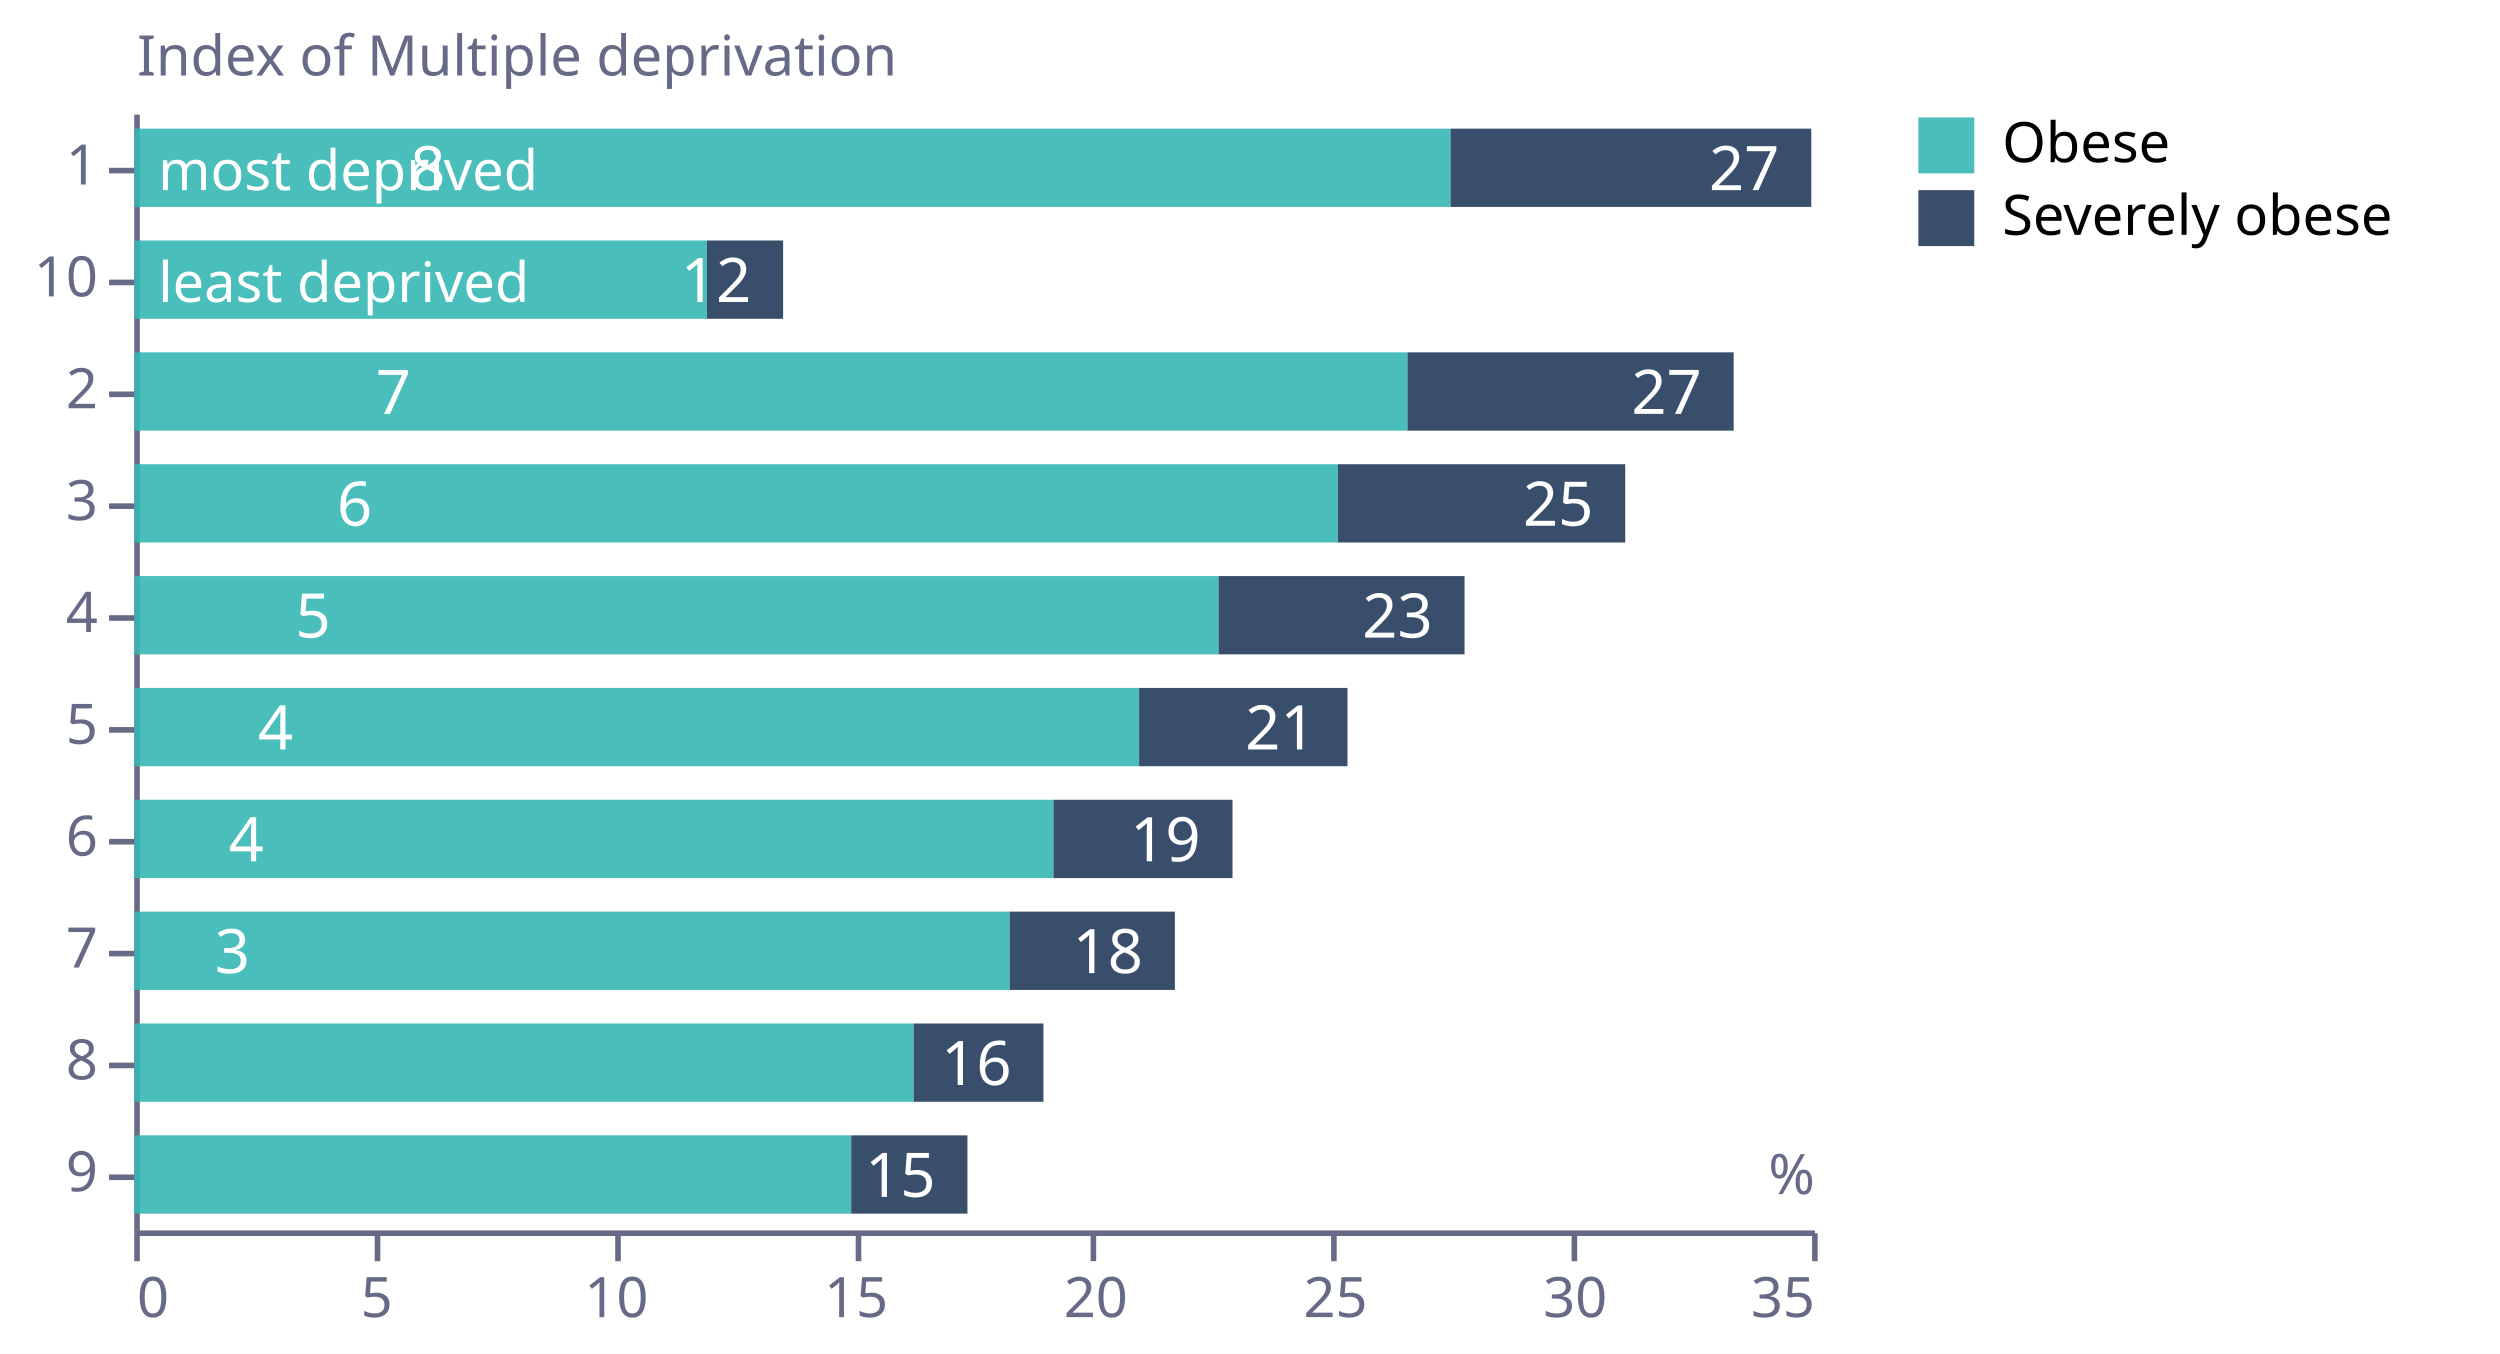
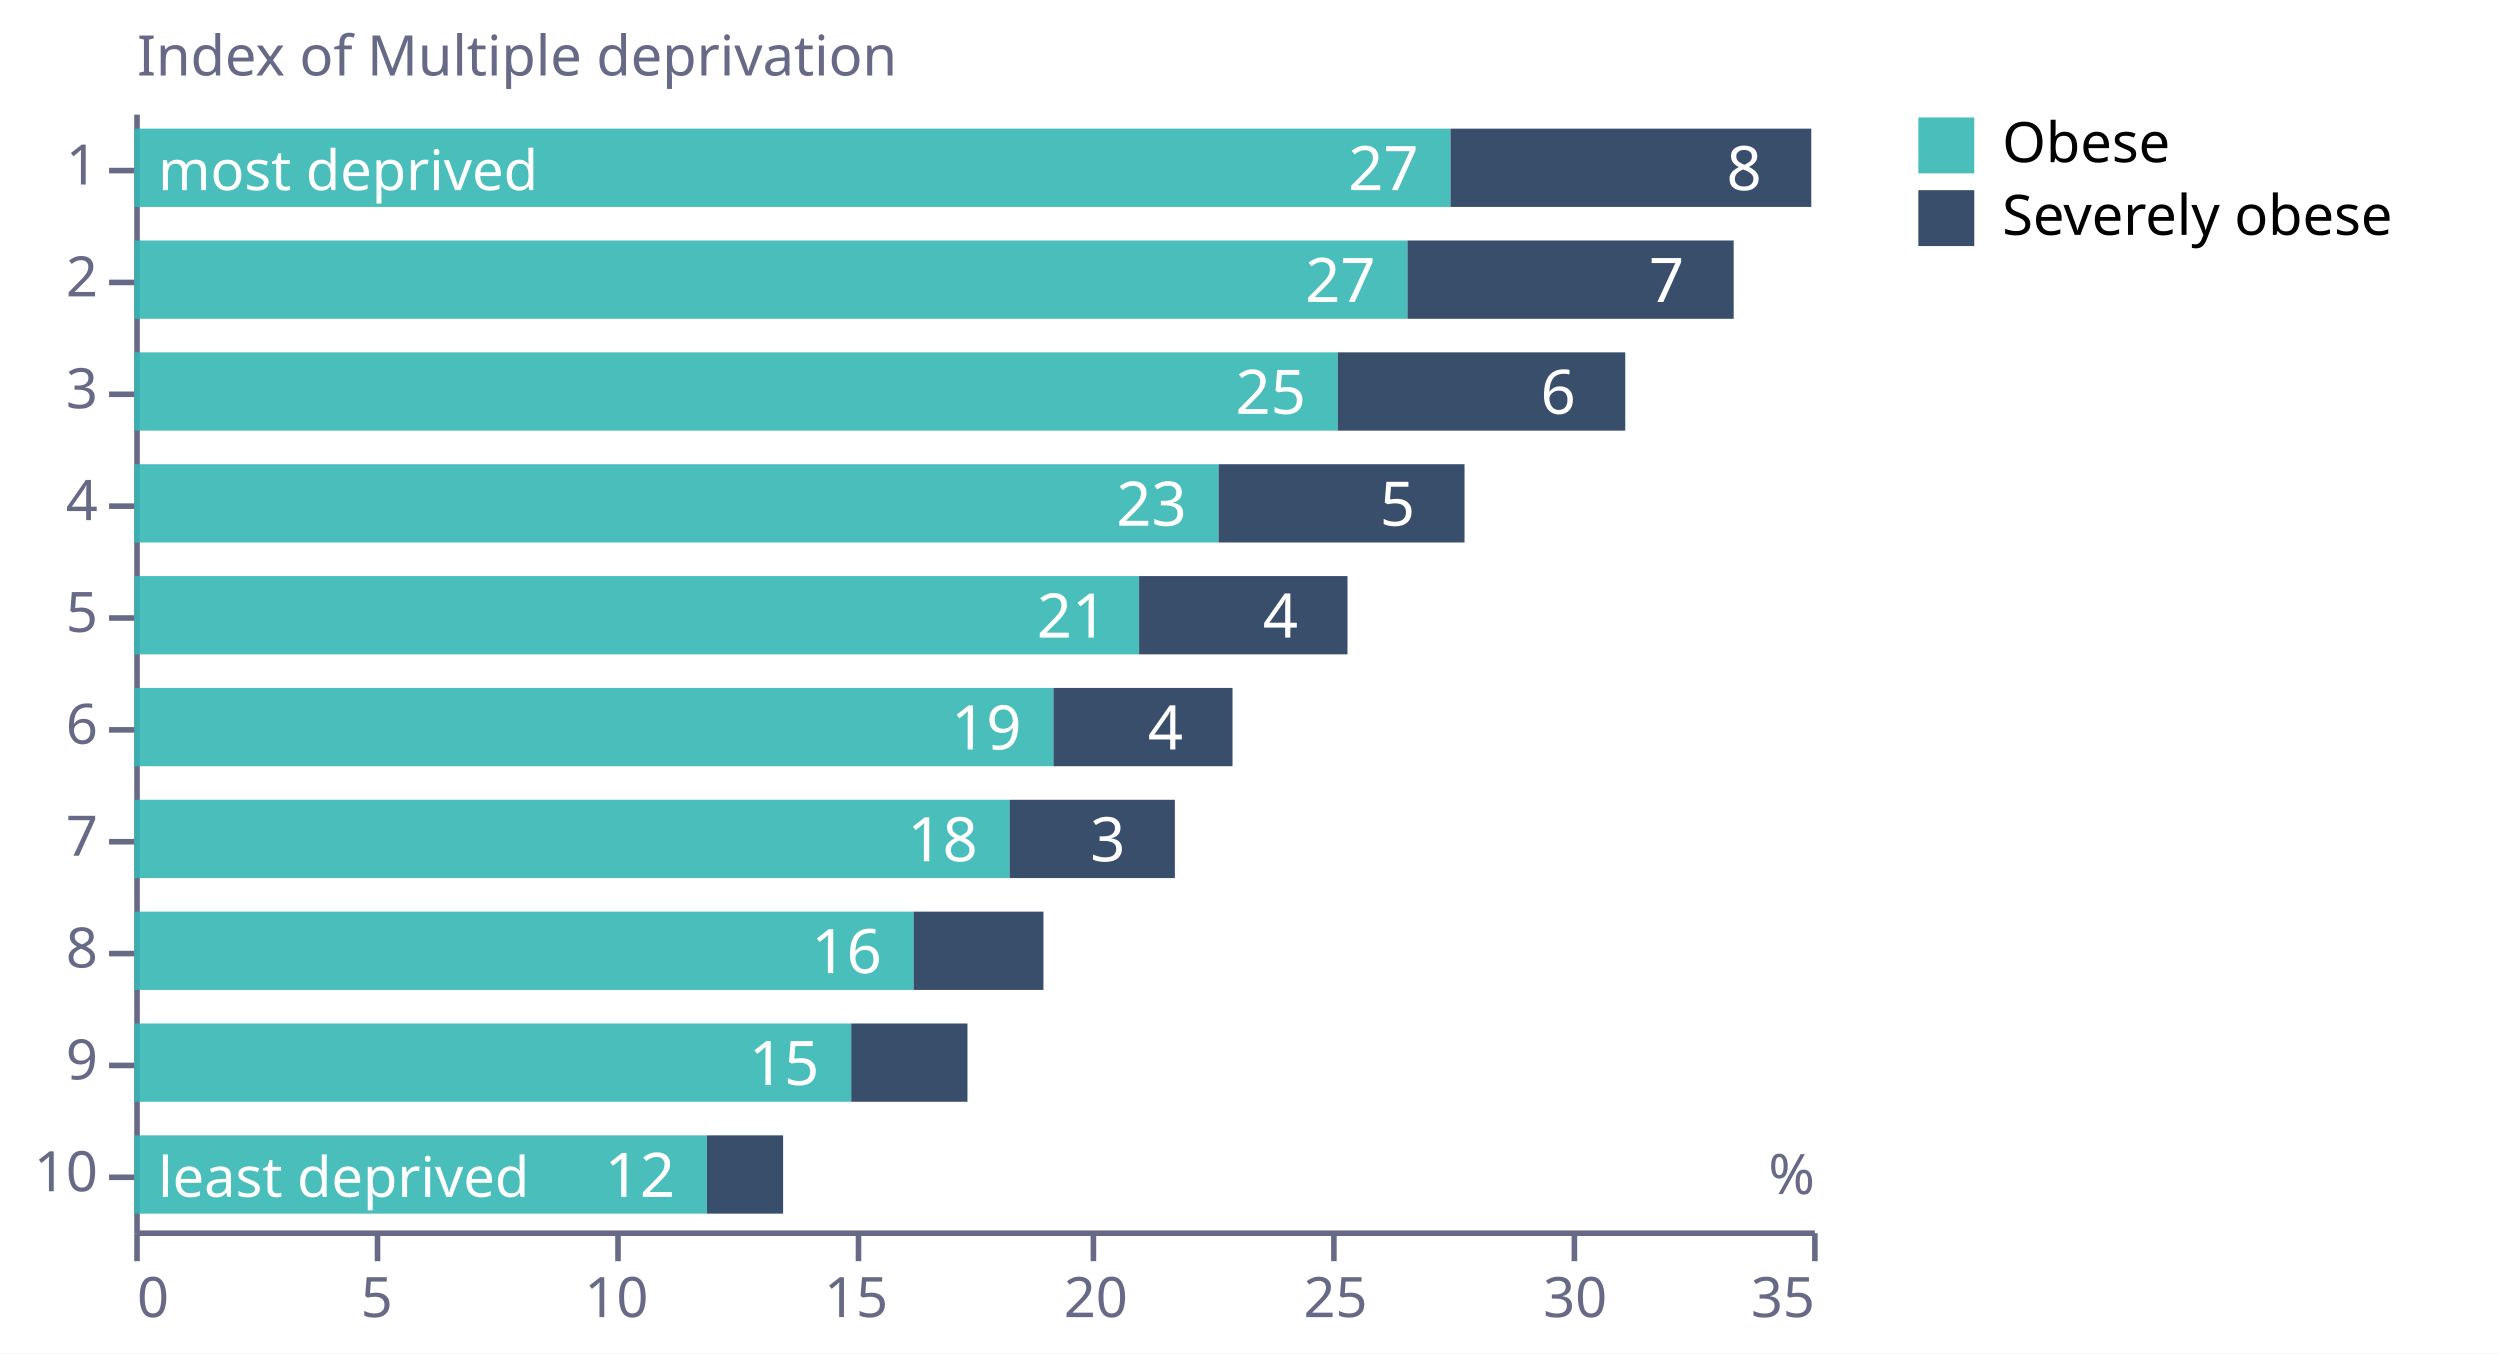
<svg xmlns="http://www.w3.org/2000/svg" version="1.1" class="marks" width="447" height="242" viewBox="0 0 447 242">
  <rect width="447" height="242" fill="white" />
  <g fill="none" stroke-miterlimit="10" transform="translate(24,20)">
    <g class="mark-group role-frame root" role="graphics-object" aria-roledescription="group mark container">
      <g transform="translate(0,0)">
        <path class="background" aria-hidden="true" d="M0,0h300v200h-300Z" />
        <g>
          <g class="mark-group role-axis" role="graphics-symbol" aria-roledescription="axis" aria-label="X-axis titled '%' for a linear scale with values from 0 to 35">
            <g transform="translate(0.5,200.5)">
              <path class="background" aria-hidden="true" d="M0,0h0v0h0Z" pointer-events="none" />
              <g>
                <g class="mark-rule role-axis-tick" pointer-events="none">
                  <line transform="translate(0,0)" x2="0" y2="5" stroke="#676A86" stroke-width="1" opacity="1" />
                  <line transform="translate(43,0)" x2="0" y2="5" stroke="#676A86" stroke-width="1" opacity="1" />
                  <line transform="translate(86,0)" x2="0" y2="5" stroke="#676A86" stroke-width="1" opacity="1" />
                  <line transform="translate(129,0)" x2="0" y2="5" stroke="#676A86" stroke-width="1" opacity="1" />
                  <line transform="translate(171,0)" x2="0" y2="5" stroke="#676A86" stroke-width="1" opacity="1" />
                  <line transform="translate(214,0)" x2="0" y2="5" stroke="#676A86" stroke-width="1" opacity="1" />
                  <line transform="translate(257,0)" x2="0" y2="5" stroke="#676A86" stroke-width="1" opacity="1" />
                  <line transform="translate(300,0)" x2="0" y2="5" stroke="#676A86" stroke-width="1" opacity="1" />
                </g>
                <g class="mark-text role-axis-label" pointer-events="none">
                  <text text-anchor="start" transform="translate(0,15)" font-family="sans-serif" font-size="10px" fill="#676A86" opacity="1">0</text>
                  <text text-anchor="middle" transform="translate(42.85714,15)" font-family="sans-serif" font-size="10px" fill="#676A86" opacity="1">5</text>
                  <text text-anchor="middle" transform="translate(85.71429,15)" font-family="sans-serif" font-size="10px" fill="#676A86" opacity="1">10</text>
                  <text text-anchor="middle" transform="translate(128.5714,15)" font-family="sans-serif" font-size="10px" fill="#676A86" opacity="1">15</text>
                  <text text-anchor="middle" transform="translate(171.4286,15)" font-family="sans-serif" font-size="10px" fill="#676A86" opacity="1">20</text>
                  <text text-anchor="middle" transform="translate(214.2857,15)" font-family="sans-serif" font-size="10px" fill="#676A86" opacity="1">25</text>
                  <text text-anchor="middle" transform="translate(257.1429,15)" font-family="sans-serif" font-size="10px" fill="#676A86" opacity="1">30</text>
                  <text text-anchor="end" transform="translate(300,15)" font-family="sans-serif" font-size="10px" fill="#676A86" opacity="1">35</text>
                </g>
                <g class="mark-rule role-axis-domain" pointer-events="none">
                  <line transform="translate(0,0)" x2="300" y2="0" stroke="#676A86" stroke-width="1" opacity="1" />
                </g>
                <g class="mark-text role-axis-title" pointer-events="none">
                  <text text-anchor="end" transform="translate(300,-7)" font-family="sans-serif" font-size="10px" font-weight="normal" fill="#676A86" opacity="1">%</text>
                </g>
              </g>
              <path class="foreground" aria-hidden="true" d="" pointer-events="none" display="none" />
            </g>
          </g>
-           <g class="mark-group role-axis" role="graphics-symbol" aria-roledescription="axis" aria-label="Y-axis titled 'Index of Multiple deprivation' for a discrete scale with 10 values: 1, 10, 2, 3, 4, ending with 9">
+           <g class="mark-group role-axis" role="graphics-symbol" aria-roledescription="axis" aria-label="Y-axis titled 'Index of Multiple deprivation' for a discrete scale with 10 values: 1, 2, 3, 4, 5, ending with 10">
            <g transform="translate(0.5,0.5)">
              <path class="background" aria-hidden="true" d="M0,0h0v0h0Z" pointer-events="none" />
              <g>
                <g class="mark-rule role-axis-tick" pointer-events="none">
                  <line transform="translate(0,10)" x2="-5" y2="0" stroke="#676A86" stroke-width="1" opacity="1" />
                  <line transform="translate(0,30)" x2="-5" y2="0" stroke="#676A86" stroke-width="1" opacity="1" />
                  <line transform="translate(0,50)" x2="-5" y2="0" stroke="#676A86" stroke-width="1" opacity="1" />
                  <line transform="translate(0,70)" x2="-5" y2="0" stroke="#676A86" stroke-width="1" opacity="1" />
                  <line transform="translate(0,90)" x2="-5" y2="0" stroke="#676A86" stroke-width="1" opacity="1" />
                  <line transform="translate(0,110)" x2="-5" y2="0" stroke="#676A86" stroke-width="1" opacity="1" />
                  <line transform="translate(0,130)" x2="-5" y2="0" stroke="#676A86" stroke-width="1" opacity="1" />
                  <line transform="translate(0,150)" x2="-5" y2="0" stroke="#676A86" stroke-width="1" opacity="1" />
                  <line transform="translate(0,170)" x2="-5" y2="0" stroke="#676A86" stroke-width="1" opacity="1" />
                  <line transform="translate(0,190)" x2="-5" y2="0" stroke="#676A86" stroke-width="1" opacity="1" />
                </g>
                <g class="mark-text role-axis-label" pointer-events="none">
                  <text text-anchor="end" transform="translate(-7,12.5)" font-family="sans-serif" font-size="10px" fill="#676A86" opacity="1">1</text>
-                   <text text-anchor="end" transform="translate(-7,32.5)" font-family="sans-serif" font-size="10px" fill="#676A86" opacity="1">10</text>
-                   <text text-anchor="end" transform="translate(-7,52.5)" font-family="sans-serif" font-size="10px" fill="#676A86" opacity="1">2</text>
-                   <text text-anchor="end" transform="translate(-7,72.5)" font-family="sans-serif" font-size="10px" fill="#676A86" opacity="1">3</text>
-                   <text text-anchor="end" transform="translate(-7,92.5)" font-family="sans-serif" font-size="10px" fill="#676A86" opacity="1">4</text>
-                   <text text-anchor="end" transform="translate(-7,112.5)" font-family="sans-serif" font-size="10px" fill="#676A86" opacity="1">5</text>
-                   <text text-anchor="end" transform="translate(-7,132.5)" font-family="sans-serif" font-size="10px" fill="#676A86" opacity="1">6</text>
-                   <text text-anchor="end" transform="translate(-7,152.5)" font-family="sans-serif" font-size="10px" fill="#676A86" opacity="1">7</text>
-                   <text text-anchor="end" transform="translate(-7,172.5)" font-family="sans-serif" font-size="10px" fill="#676A86" opacity="1">8</text>
-                   <text text-anchor="end" transform="translate(-7,192.5)" font-family="sans-serif" font-size="10px" fill="#676A86" opacity="1">9</text>
+                   <text text-anchor="end" transform="translate(-7,32.5)" font-family="sans-serif" font-size="10px" fill="#676A86" opacity="1">2</text>
+                   <text text-anchor="end" transform="translate(-7,52.5)" font-family="sans-serif" font-size="10px" fill="#676A86" opacity="1">3</text>
+                   <text text-anchor="end" transform="translate(-7,72.5)" font-family="sans-serif" font-size="10px" fill="#676A86" opacity="1">4</text>
+                   <text text-anchor="end" transform="translate(-7,92.5)" font-family="sans-serif" font-size="10px" fill="#676A86" opacity="1">5</text>
+                   <text text-anchor="end" transform="translate(-7,112.5)" font-family="sans-serif" font-size="10px" fill="#676A86" opacity="1">6</text>
+                   <text text-anchor="end" transform="translate(-7,132.5)" font-family="sans-serif" font-size="10px" fill="#676A86" opacity="1">7</text>
+                   <text text-anchor="end" transform="translate(-7,152.5)" font-family="sans-serif" font-size="10px" fill="#676A86" opacity="1">8</text>
+                   <text text-anchor="end" transform="translate(-7,172.5)" font-family="sans-serif" font-size="10px" fill="#676A86" opacity="1">9</text>
+                   <text text-anchor="end" transform="translate(-7,192.5)" font-family="sans-serif" font-size="10px" fill="#676A86" opacity="1">10</text>
                </g>
                <g class="mark-rule role-axis-domain" pointer-events="none">
                  <line transform="translate(0,0)" x2="0" y2="200" stroke="#676A86" stroke-width="1" opacity="1" />
                </g>
                <g class="mark-text role-axis-title" pointer-events="none">
                  <text text-anchor="start" transform="translate(0,-7)" font-family="sans-serif" font-size="10px" font-weight="normal" fill="#676A86" opacity="1">Index of Multiple deprivation</text>
                </g>
              </g>
              <path class="foreground" aria-hidden="true" d="" pointer-events="none" display="none" />
            </g>
          </g>
          <g class="mark-rect role-mark layer_0_marks" role="graphics-object" aria-roledescription="rect mark container">
-             <path aria-label="SAmmount: 27.4580317839; obesity: Obese; category: 1" role="graphics-symbol" aria-roledescription="bar" d="M0,3h235.355v14h-235.355Z" fill="#36B7B4" opacity="0.9" />
-             <path aria-label="SAmmount: 7.52518092964; obesity: Severely obese; category: 1" role="graphics-symbol" aria-roledescription="bar" d="M235.355,3h64.502v14h-64.502Z" fill="#243B5A" opacity="0.9" />
-             <path aria-label="SAmmount: 26.5602273677; obesity: Obese; category: 2" role="graphics-symbol" aria-roledescription="bar" d="M0,43h227.659v14h-227.659Z" fill="#36B7B4" opacity="0.9" />
-             <path aria-label="SAmmount: 6.80431329934; obesity: Severely obese; category: 2" role="graphics-symbol" aria-roledescription="bar" d="M227.659,43h58.323v14h-58.323Z" fill="#243B5A" opacity="0.9" />
-             <path aria-label="SAmmount: 25.1064220183; obesity: Obese; category: 3" role="graphics-symbol" aria-roledescription="bar" d="M0,63h215.198v14h-215.198Z" fill="#36B7B4" opacity="0.9" />
-             <path aria-label="SAmmount: 5.99633027523; obesity: Severely obese; category: 3" role="graphics-symbol" aria-roledescription="bar" d="M215.198,63h51.397v14h-51.397Z" fill="#243B5A" opacity="0.9" />
-             <path aria-label="SAmmount: 22.6199511785; obesity: Obese; category: 4" role="graphics-symbol" aria-roledescription="bar" d="M0,83h193.885v14h-193.885Z" fill="#36B7B4" opacity="0.9" />
-             <path aria-label="SAmmount: 5.13036164844; obesity: Severely obese; category: 4" role="graphics-symbol" aria-roledescription="bar" d="M193.885,83h43.975v14h-43.975Z" fill="#243B5A" opacity="0.9" />
-             <path aria-label="SAmmount: 20.9617250674; obesity: Obese; category: 5" role="graphics-symbol" aria-roledescription="bar" d="M0,103h179.672v14h-179.672Z" fill="#36B7B4" opacity="0.9" />
-             <path aria-label="SAmmount: 4.34716981132; obesity: Severely obese; category: 5" role="graphics-symbol" aria-roledescription="bar" d="M179.672,103h37.261v14h-37.261Z" fill="#243B5A" opacity="0.9" />
-             <path aria-label="SAmmount: 19.1749650791; obesity: Obese; category: 6" role="graphics-symbol" aria-roledescription="bar" d="M0,123h164.357v14h-164.357Z" fill="#36B7B4" opacity="0.9" />
-             <path aria-label="SAmmount: 3.73541206687; obesity: Severely obese; category: 6" role="graphics-symbol" aria-roledescription="bar" d="M164.357,123h32.018v14h-32.018Z" fill="#243B5A" opacity="0.9" />
-             <path aria-label="SAmmount: 18.2623236534; obesity: Obese; category: 7" role="graphics-symbol" aria-roledescription="bar" d="M0,143h156.534v14h-156.534Z" fill="#36B7B4" opacity="0.9" />
-             <path aria-label="SAmmount: 3.44567700605; obesity: Severely obese; category: 7" role="graphics-symbol" aria-roledescription="bar" d="M156.534,143h29.534v14h-29.534Z" fill="#243B5A" opacity="0.9" />
-             <path aria-label="SAmmount: 16.2594796966; obesity: Obese; category: 8" role="graphics-symbol" aria-roledescription="bar" d="M0,163h139.367v14h-139.367Z" fill="#36B7B4" opacity="0.9" />
-             <path aria-label="SAmmount: 2.70711337237; obesity: Severely obese; category: 8" role="graphics-symbol" aria-roledescription="bar" d="M139.367,163h23.204v14h-23.204Z" fill="#243B5A" opacity="0.9" />
-             <path aria-label="SAmmount: 14.9565300468; obesity: Obese; category: 9" role="graphics-symbol" aria-roledescription="bar" d="M0,183h128.199v14h-128.199Z" fill="#36B7B4" opacity="0.9" />
-             <path aria-label="SAmmount: 2.42428585077; obesity: Severely obese; category: 9" role="graphics-symbol" aria-roledescription="bar" d="M128.199,183h20.78v14h-20.78Z" fill="#243B5A" opacity="0.9" />
-             <path aria-label="SAmmount: 11.9477543538; obesity: Obese; category: 10" role="graphics-symbol" aria-roledescription="bar" d="M0,23h102.409v14h-102.409Z" fill="#36B7B4" opacity="0.9" />
-             <path aria-label="SAmmount: 1.58799266728; obesity: Severely obese; category: 10" role="graphics-symbol" aria-roledescription="bar" d="M102.409,23h13.611v14h-13.611Z" fill="#243B5A" opacity="0.9" />
+             <path aria-label="category: 1; SAmmount: 27.4580317839; obesity: Obese" role="graphics-symbol" aria-roledescription="bar" d="M0,3h235.355v14h-235.355Z" fill="#36B7B4" opacity="0.9" />
+             <path aria-label="category: 1; SAmmount: 7.52518092964; obesity: Severely obese" role="graphics-symbol" aria-roledescription="bar" d="M235.355,3h64.502v14h-64.502Z" fill="#243B5A" opacity="0.9" />
+             <path aria-label="category: 2; SAmmount: 26.5602273677; obesity: Obese" role="graphics-symbol" aria-roledescription="bar" d="M0,23h227.659v14h-227.659Z" fill="#36B7B4" opacity="0.9" />
+             <path aria-label="category: 2; SAmmount: 6.80431329934; obesity: Severely obese" role="graphics-symbol" aria-roledescription="bar" d="M227.659,23h58.323v14h-58.323Z" fill="#243B5A" opacity="0.9" />
+             <path aria-label="category: 3; SAmmount: 25.1064220183; obesity: Obese" role="graphics-symbol" aria-roledescription="bar" d="M0,43h215.198v14h-215.198Z" fill="#36B7B4" opacity="0.9" />
+             <path aria-label="category: 3; SAmmount: 5.99633027523; obesity: Severely obese" role="graphics-symbol" aria-roledescription="bar" d="M215.198,43h51.397v14h-51.397Z" fill="#243B5A" opacity="0.9" />
+             <path aria-label="category: 4; SAmmount: 22.6199511785; obesity: Obese" role="graphics-symbol" aria-roledescription="bar" d="M0,63h193.885v14h-193.885Z" fill="#36B7B4" opacity="0.9" />
+             <path aria-label="category: 4; SAmmount: 5.13036164844; obesity: Severely obese" role="graphics-symbol" aria-roledescription="bar" d="M193.885,63h43.975v14h-43.975Z" fill="#243B5A" opacity="0.9" />
+             <path aria-label="category: 5; SAmmount: 20.9617250674; obesity: Obese" role="graphics-symbol" aria-roledescription="bar" d="M0,83h179.672v14h-179.672Z" fill="#36B7B4" opacity="0.9" />
+             <path aria-label="category: 5; SAmmount: 4.34716981132; obesity: Severely obese" role="graphics-symbol" aria-roledescription="bar" d="M179.672,83h37.261v14h-37.261Z" fill="#243B5A" opacity="0.9" />
+             <path aria-label="category: 6; SAmmount: 19.1749650791; obesity: Obese" role="graphics-symbol" aria-roledescription="bar" d="M0,103h164.357v14h-164.357Z" fill="#36B7B4" opacity="0.9" />
+             <path aria-label="category: 6; SAmmount: 3.73541206687; obesity: Severely obese" role="graphics-symbol" aria-roledescription="bar" d="M164.357,103h32.018v14h-32.018Z" fill="#243B5A" opacity="0.9" />
+             <path aria-label="category: 7; SAmmount: 18.2623236534; obesity: Obese" role="graphics-symbol" aria-roledescription="bar" d="M0,123h156.534v14h-156.534Z" fill="#36B7B4" opacity="0.9" />
+             <path aria-label="category: 7; SAmmount: 3.44567700605; obesity: Severely obese" role="graphics-symbol" aria-roledescription="bar" d="M156.534,123h29.534v14h-29.534Z" fill="#243B5A" opacity="0.9" />
+             <path aria-label="category: 8; SAmmount: 16.2594796966; obesity: Obese" role="graphics-symbol" aria-roledescription="bar" d="M0,143h139.367v14h-139.367Z" fill="#36B7B4" opacity="0.9" />
+             <path aria-label="category: 8; SAmmount: 2.70711337237; obesity: Severely obese" role="graphics-symbol" aria-roledescription="bar" d="M139.367,143h23.204v14h-23.204Z" fill="#243B5A" opacity="0.9" />
+             <path aria-label="category: 9; SAmmount: 14.9565300468; obesity: Obese" role="graphics-symbol" aria-roledescription="bar" d="M0,163h128.199v14h-128.199Z" fill="#36B7B4" opacity="0.9" />
+             <path aria-label="category: 9; SAmmount: 2.42428585077; obesity: Severely obese" role="graphics-symbol" aria-roledescription="bar" d="M128.199,163h20.78v14h-20.78Z" fill="#243B5A" opacity="0.9" />
+             <path aria-label="category: 10; SAmmount: 11.9477543538; obesity: Obese" role="graphics-symbol" aria-roledescription="bar" d="M0,183h102.409v14h-102.409Z" fill="#36B7B4" opacity="0.9" />
+             <path aria-label="category: 10; SAmmount: 1.58799266728; obesity: Severely obese" role="graphics-symbol" aria-roledescription="bar" d="M102.409,183h13.611v14h-13.611Z" fill="#243B5A" opacity="0.9" />
          </g>
          <g class="mark-text role-mark layer_1_marks" role="graphics-object" aria-roledescription="text mark container">
-             <text aria-label="SAmmount: 27.4580317839; category: 1" role="graphics-symbol" aria-roledescription="text mark" text-anchor="middle" transform="translate(287.8561,14)" font-family="sans-serif" font-size="11px" fill="white">27</text>
-             <text aria-label="SAmmount: 7.52518092964; category: 1" role="graphics-symbol" aria-roledescription="text mark" text-anchor="middle" transform="translate(52.50155,14)" font-family="sans-serif" font-size="11px" fill="white">8</text>
-             <text aria-label="SAmmount: 26.5602273677; category: 2" role="graphics-symbol" aria-roledescription="text mark" text-anchor="middle" transform="translate(273.9818,54)" font-family="sans-serif" font-size="11px" fill="white">27</text>
-             <text aria-label="SAmmount: 6.80431329934; category: 2" role="graphics-symbol" aria-roledescription="text mark" text-anchor="middle" transform="translate(46.32269,54)" font-family="sans-serif" font-size="11px" fill="white">7</text>
-             <text aria-label="SAmmount: 25.1064220183; category: 3" role="graphics-symbol" aria-roledescription="text mark" text-anchor="middle" transform="translate(254.595,74)" font-family="sans-serif" font-size="11px" fill="white">25</text>
-             <text aria-label="SAmmount: 5.99633027523; category: 3" role="graphics-symbol" aria-roledescription="text mark" text-anchor="middle" transform="translate(39.39712,74)" font-family="sans-serif" font-size="11px" fill="white">6</text>
-             <text aria-label="SAmmount: 22.6199511785; category: 4" role="graphics-symbol" aria-roledescription="text mark" text-anchor="middle" transform="translate(225.8598,94)" font-family="sans-serif" font-size="11px" fill="white">23</text>
-             <text aria-label="SAmmount: 5.13036164844; category: 4" role="graphics-symbol" aria-roledescription="text mark" text-anchor="middle" transform="translate(31.97453,94)" font-family="sans-serif" font-size="11px" fill="white">5</text>
-             <text aria-label="SAmmount: 20.9617250674; category: 5" role="graphics-symbol" aria-roledescription="text mark" text-anchor="middle" transform="translate(204.9334,114)" font-family="sans-serif" font-size="11px" fill="white">21</text>
-             <text aria-label="SAmmount: 4.34716981132; category: 5" role="graphics-symbol" aria-roledescription="text mark" text-anchor="middle" transform="translate(25.26146,114)" font-family="sans-serif" font-size="11px" fill="white">4</text>
-             <text aria-label="SAmmount: 19.1749650791; category: 6" role="graphics-symbol" aria-roledescription="text mark" text-anchor="middle" transform="translate(184.3747,134)" font-family="sans-serif" font-size="11px" fill="white">19</text>
-             <text aria-label="SAmmount: 3.73541206687; category: 6" role="graphics-symbol" aria-roledescription="text mark" text-anchor="middle" transform="translate(20.01782,134)" font-family="sans-serif" font-size="11px" fill="white">4</text>
-             <text aria-label="SAmmount: 18.2623236534; category: 7" role="graphics-symbol" aria-roledescription="text mark" text-anchor="middle" transform="translate(174.0686,154)" font-family="sans-serif" font-size="11px" fill="white">18</text>
-             <text aria-label="SAmmount: 3.44567700605; category: 7" role="graphics-symbol" aria-roledescription="text mark" text-anchor="middle" transform="translate(17.53437,154)" font-family="sans-serif" font-size="11px" fill="white">3</text>
-             <text aria-label="SAmmount: 16.2594796966; category: 8" role="graphics-symbol" aria-roledescription="text mark" text-anchor="middle" transform="translate(150.5708,174)" font-family="sans-serif" font-size="11px" fill="white">16</text>
-             <text aria-label="SAmmount: 2.70711337237; category: 8" role="graphics-symbol" aria-roledescription="text mark" text-anchor="middle" transform="translate(11.20383,174)" font-family="sans-serif" font-size="11px">3</text>
-             <text aria-label="SAmmount: 14.9565300468; category: 9" role="graphics-symbol" aria-roledescription="text mark" text-anchor="middle" transform="translate(136.9784,194)" font-family="sans-serif" font-size="11px" fill="white">15</text>
-             <text aria-label="SAmmount: 2.42428585077; category: 9" role="graphics-symbol" aria-roledescription="text mark" text-anchor="middle" transform="translate(8.779593,194)" font-family="sans-serif" font-size="11px">2</text>
-             <text aria-label="SAmmount: 11.9477543538; category: 10" role="graphics-symbol" aria-roledescription="text mark" text-anchor="middle" transform="translate(104.0207,34)" font-family="sans-serif" font-size="11px" fill="white">12</text>
-             <text aria-label="SAmmount: 1.58799266728; category: 10" role="graphics-symbol" aria-roledescription="text mark" text-anchor="middle" transform="translate(1.611366,34)" font-family="sans-serif" font-size="11px">2</text>
+             <text aria-label="category: 1; SAmmount: 27.4580317839" role="graphics-symbol" aria-roledescription="text mark" text-anchor="middle" transform="translate(223.3546,14)" font-family="sans-serif" font-size="11px" fill="white">27</text>
+             <text aria-label="category: 1; SAmmount: 7.52518092964" role="graphics-symbol" aria-roledescription="text mark" text-anchor="middle" transform="translate(287.8561,14)" font-family="sans-serif" font-size="11px" fill="white">8</text>
+             <text aria-label="category: 2; SAmmount: 26.5602273677" role="graphics-symbol" aria-roledescription="text mark" text-anchor="middle" transform="translate(215.6591,34)" font-family="sans-serif" font-size="11px" fill="white">27</text>
+             <text aria-label="category: 2; SAmmount: 6.80431329934" role="graphics-symbol" aria-roledescription="text mark" text-anchor="middle" transform="translate(273.9818,34)" font-family="sans-serif" font-size="11px" fill="white">7</text>
+             <text aria-label="category: 3; SAmmount: 25.1064220183" role="graphics-symbol" aria-roledescription="text mark" text-anchor="middle" transform="translate(203.1979,54)" font-family="sans-serif" font-size="11px" fill="white">25</text>
+             <text aria-label="category: 3; SAmmount: 5.99633027523" role="graphics-symbol" aria-roledescription="text mark" text-anchor="middle" transform="translate(254.595,54)" font-family="sans-serif" font-size="11px" fill="white">6</text>
+             <text aria-label="category: 4; SAmmount: 22.6199511785" role="graphics-symbol" aria-roledescription="text mark" text-anchor="middle" transform="translate(181.8853,74)" font-family="sans-serif" font-size="11px" fill="white">23</text>
+             <text aria-label="category: 4; SAmmount: 5.13036164844" role="graphics-symbol" aria-roledescription="text mark" text-anchor="middle" transform="translate(225.8598,74)" font-family="sans-serif" font-size="11px" fill="white">5</text>
+             <text aria-label="category: 5; SAmmount: 20.9617250674" role="graphics-symbol" aria-roledescription="text mark" text-anchor="middle" transform="translate(167.6719,94)" font-family="sans-serif" font-size="11px" fill="white">21</text>
+             <text aria-label="category: 5; SAmmount: 4.34716981132" role="graphics-symbol" aria-roledescription="text mark" text-anchor="middle" transform="translate(204.9334,94)" font-family="sans-serif" font-size="11px" fill="white">4</text>
+             <text aria-label="category: 6; SAmmount: 19.1749650791" role="graphics-symbol" aria-roledescription="text mark" text-anchor="middle" transform="translate(152.3568,114)" font-family="sans-serif" font-size="11px" fill="white">19</text>
+             <text aria-label="category: 6; SAmmount: 3.73541206687" role="graphics-symbol" aria-roledescription="text mark" text-anchor="middle" transform="translate(184.3747,114)" font-family="sans-serif" font-size="11px" fill="white">4</text>
+             <text aria-label="category: 7; SAmmount: 18.2623236534" role="graphics-symbol" aria-roledescription="text mark" text-anchor="middle" transform="translate(144.5342,134)" font-family="sans-serif" font-size="11px" fill="white">18</text>
+             <text aria-label="category: 7; SAmmount: 3.44567700605" role="graphics-symbol" aria-roledescription="text mark" text-anchor="middle" transform="translate(174.0686,134)" font-family="sans-serif" font-size="11px" fill="white">3</text>
+             <text aria-label="category: 8; SAmmount: 16.2594796966" role="graphics-symbol" aria-roledescription="text mark" text-anchor="middle" transform="translate(127.367,154)" font-family="sans-serif" font-size="11px" fill="white">16</text>
+             <text aria-label="category: 8; SAmmount: 2.70711337237" role="graphics-symbol" aria-roledescription="text mark" text-anchor="middle" transform="translate(150.5708,154)" font-family="sans-serif" font-size="11px">3</text>
+             <text aria-label="category: 9; SAmmount: 14.9565300468" role="graphics-symbol" aria-roledescription="text mark" text-anchor="middle" transform="translate(116.1988,174)" font-family="sans-serif" font-size="11px" fill="white">15</text>
+             <text aria-label="category: 9; SAmmount: 2.42428585077" role="graphics-symbol" aria-roledescription="text mark" text-anchor="middle" transform="translate(136.9784,174)" font-family="sans-serif" font-size="11px">2</text>
+             <text aria-label="category: 10; SAmmount: 11.9477543538" role="graphics-symbol" aria-roledescription="text mark" text-anchor="middle" transform="translate(90.40932,194)" font-family="sans-serif" font-size="11px" fill="white">12</text>
+             <text aria-label="category: 10; SAmmount: 1.58799266728" role="graphics-symbol" aria-roledescription="text mark" text-anchor="middle" transform="translate(104.0207,194)" font-family="sans-serif" font-size="11px">2</text>
          </g>
          <g class="mark-text role-mark layer_2_marks" role="graphics-object" aria-roledescription="text mark container">
-             <text aria-label="x: 0.5; t: most deprived; y: 1" role="graphics-symbol" aria-roledescription="text mark" text-anchor="start" transform="translate(4.285714,14)" font-family="sans-serif" font-size="10px" fill="white">most deprived</text>
-             <text aria-label="x: 0.5; t: least deprived; y: 10" role="graphics-symbol" aria-roledescription="text mark" text-anchor="start" transform="translate(4.285714,34)" font-family="sans-serif" font-size="10px" fill="white">least deprived</text>
+             <text aria-label="category: 1; SAmmount: 0.5; t: most deprived" role="graphics-symbol" aria-roledescription="text mark" text-anchor="start" transform="translate(4.285714,14)" font-family="sans-serif" font-size="10px" fill="white">most deprived</text>
+             <text aria-label="category: 10; SAmmount: 0.5; t: least deprived" role="graphics-symbol" aria-roledescription="text mark" text-anchor="start" transform="translate(4.285714,194)" font-family="sans-serif" font-size="10px" fill="white">least deprived</text>
          </g>
          <g class="mark-group role-legend" role="graphics-symbol" aria-roledescription="legend" aria-label="Symbol legend for fill color with 2 values: Obese, Severely obese">
            <g transform="translate(318,0)">
              <path class="background" aria-hidden="true" d="M0,0h100v24h-100Z" pointer-events="none" />
              <g>
                <g class="mark-group role-legend-entry">
                  <g transform="translate(0,0)">
                    <path class="background" aria-hidden="true" d="M0,0h0v0h0Z" pointer-events="none" />
                    <g>
                      <g class="mark-group role-scope" role="graphics-object" aria-roledescription="group mark container">
                        <g transform="translate(0,0)">
                          <path class="background" aria-hidden="true" d="M0,0h100v11h-100Z" pointer-events="none" opacity="1" />
                          <g>
                            <g class="mark-symbol role-legend-symbol" pointer-events="none">
                              <path transform="translate(6,6)" d="M-5,-5h10v10h-10Z" fill="#36B7B4" stroke-width="1.5" opacity="0.9" />
                            </g>
                            <g class="mark-text role-legend-label" pointer-events="none">
                              <text text-anchor="start" transform="translate(16,9)" font-family="sans-serif" font-size="10px" fill="#000" opacity="1">Obese</text>
                            </g>
                          </g>
                          <path class="foreground" aria-hidden="true" d="" pointer-events="none" display="none" />
                        </g>
                        <g transform="translate(0,13)">
                          <path class="background" aria-hidden="true" d="M0,0h100v11h-100Z" pointer-events="none" opacity="1" />
                          <g>
                            <g class="mark-symbol role-legend-symbol" pointer-events="none">
                              <path transform="translate(6,6)" d="M-5,-5h10v10h-10Z" fill="#243B5A" stroke-width="1.5" opacity="0.9" />
                            </g>
                            <g class="mark-text role-legend-label" pointer-events="none">
                              <text text-anchor="start" transform="translate(16,9)" font-family="sans-serif" font-size="10px" fill="#000" opacity="1">Severely obese</text>
                            </g>
                          </g>
                          <path class="foreground" aria-hidden="true" d="" pointer-events="none" display="none" />
                        </g>
                      </g>
                    </g>
                    <path class="foreground" aria-hidden="true" d="" pointer-events="none" display="none" />
                  </g>
                </g>
              </g>
              <path class="foreground" aria-hidden="true" d="" pointer-events="none" display="none" />
            </g>
          </g>
        </g>
        <path class="foreground" aria-hidden="true" d="" display="none" />
      </g>
    </g>
  </g>
</svg>
